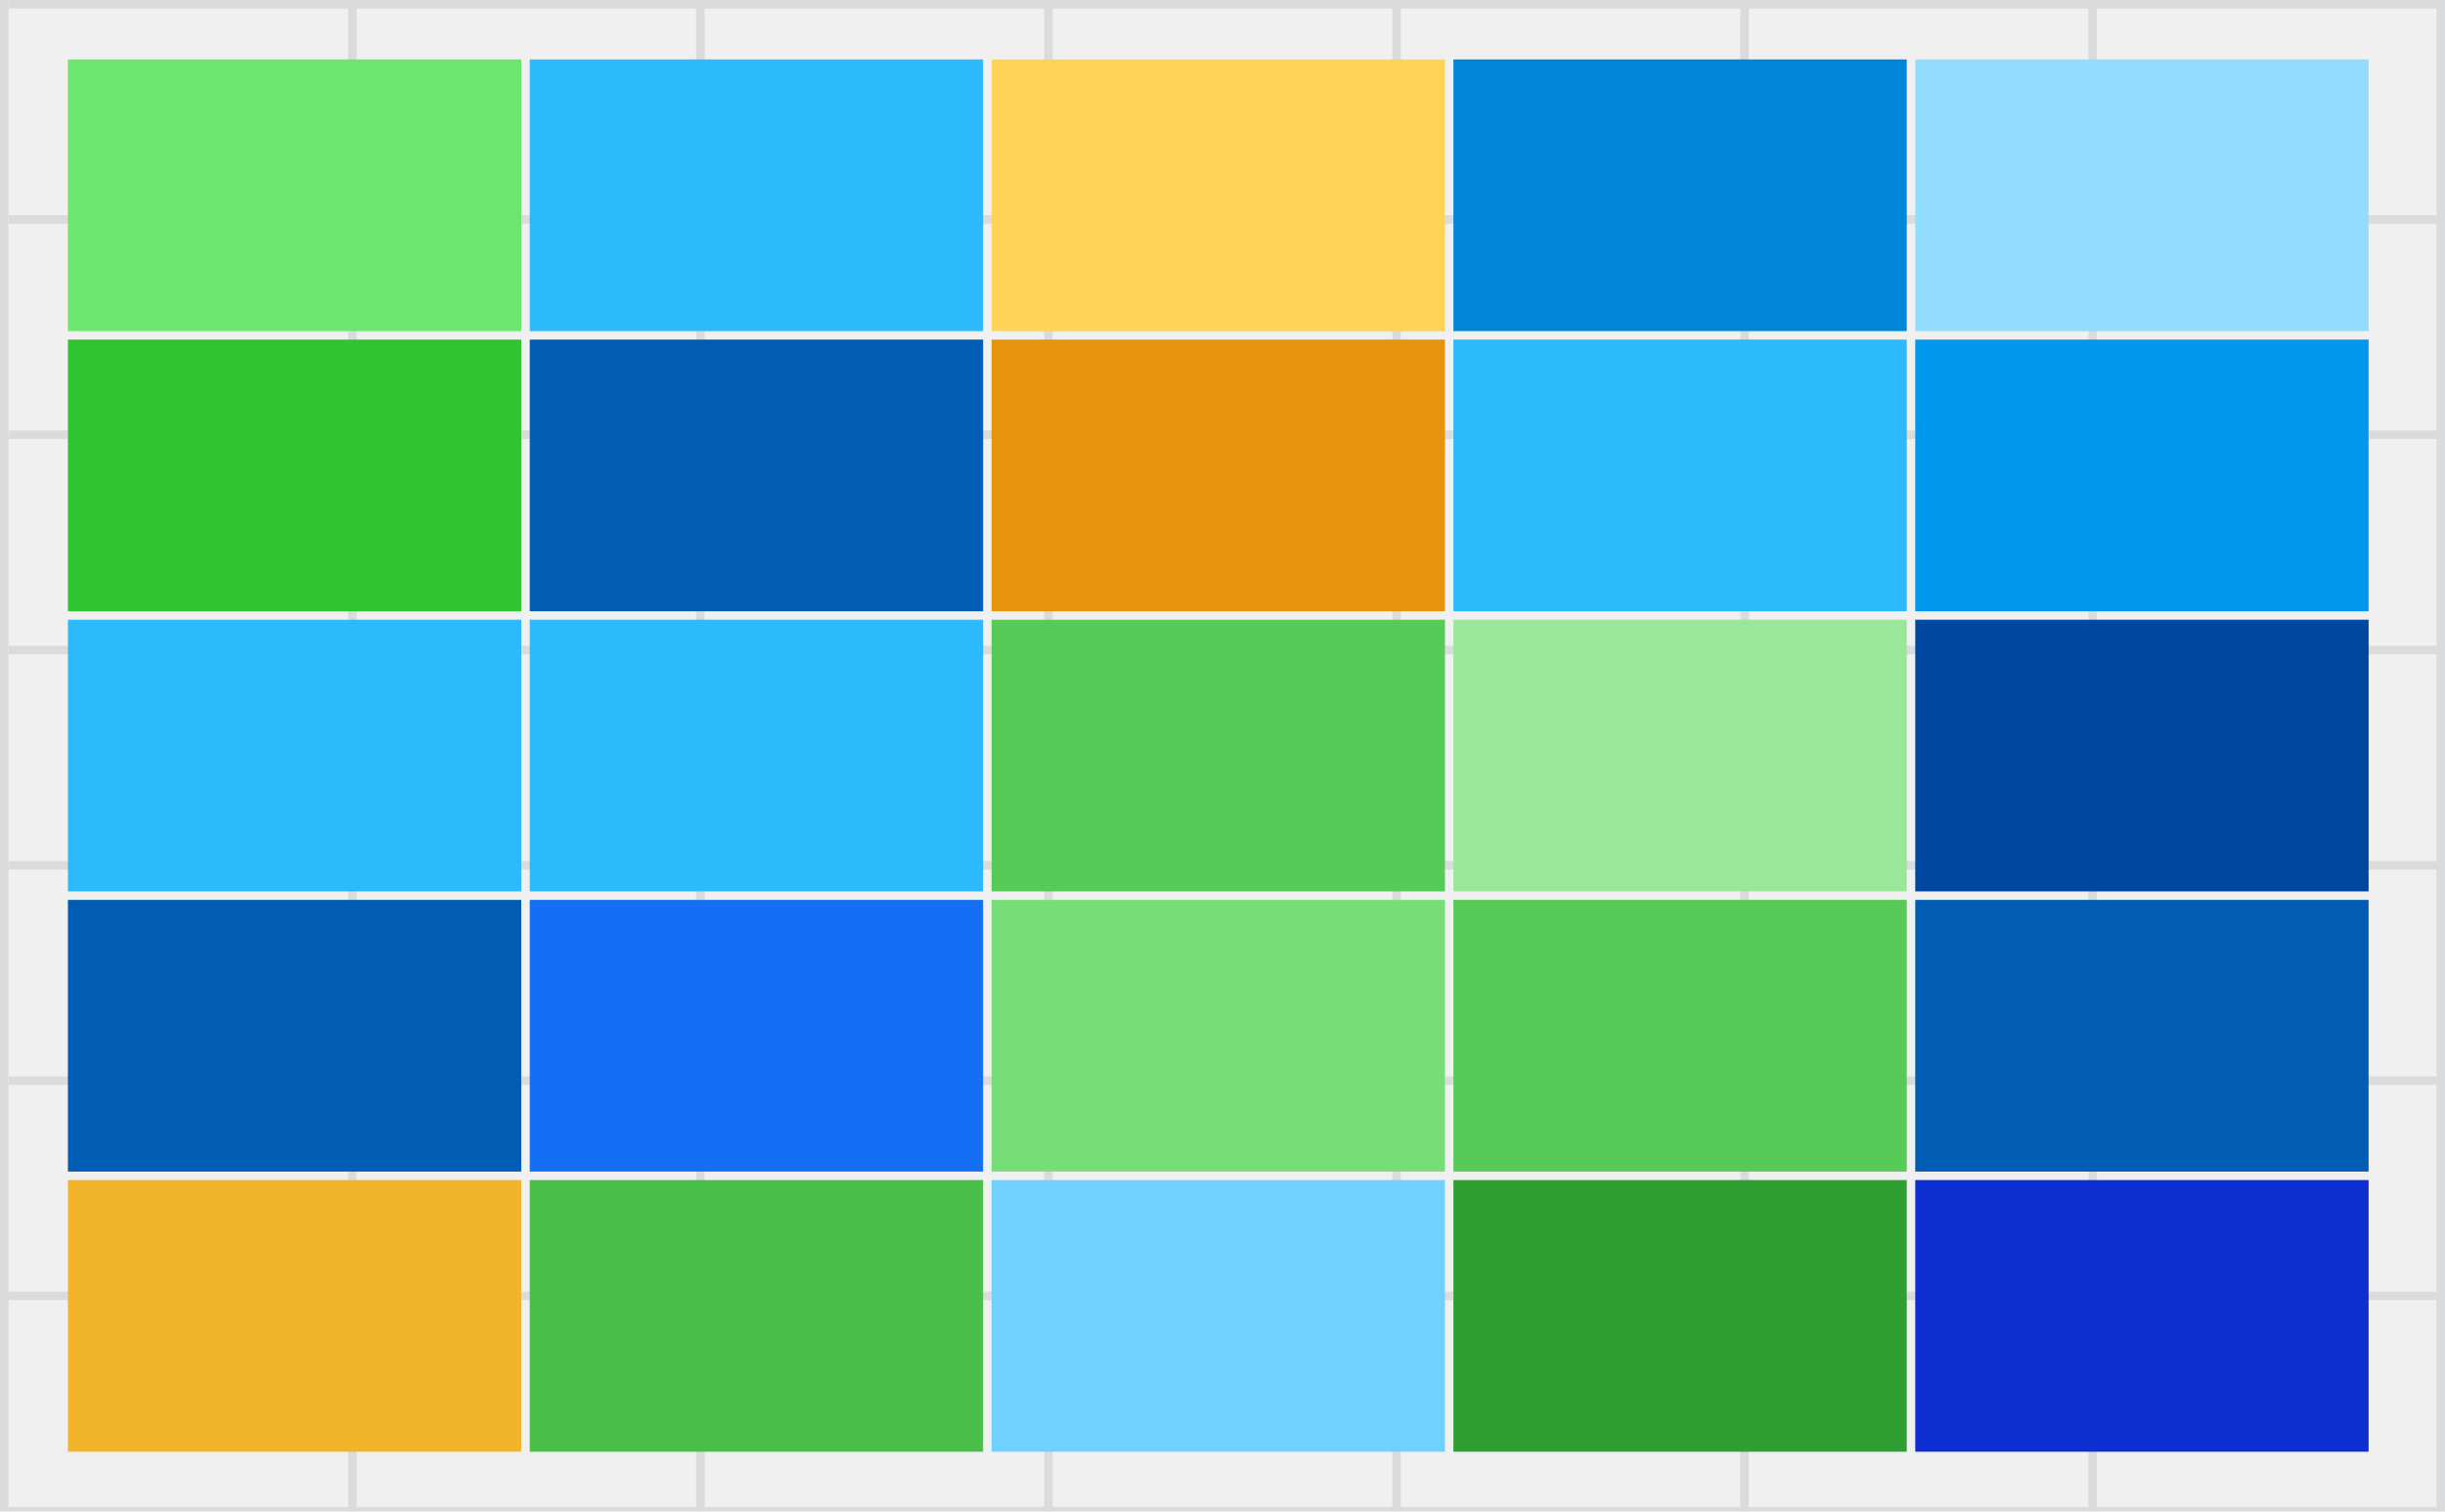
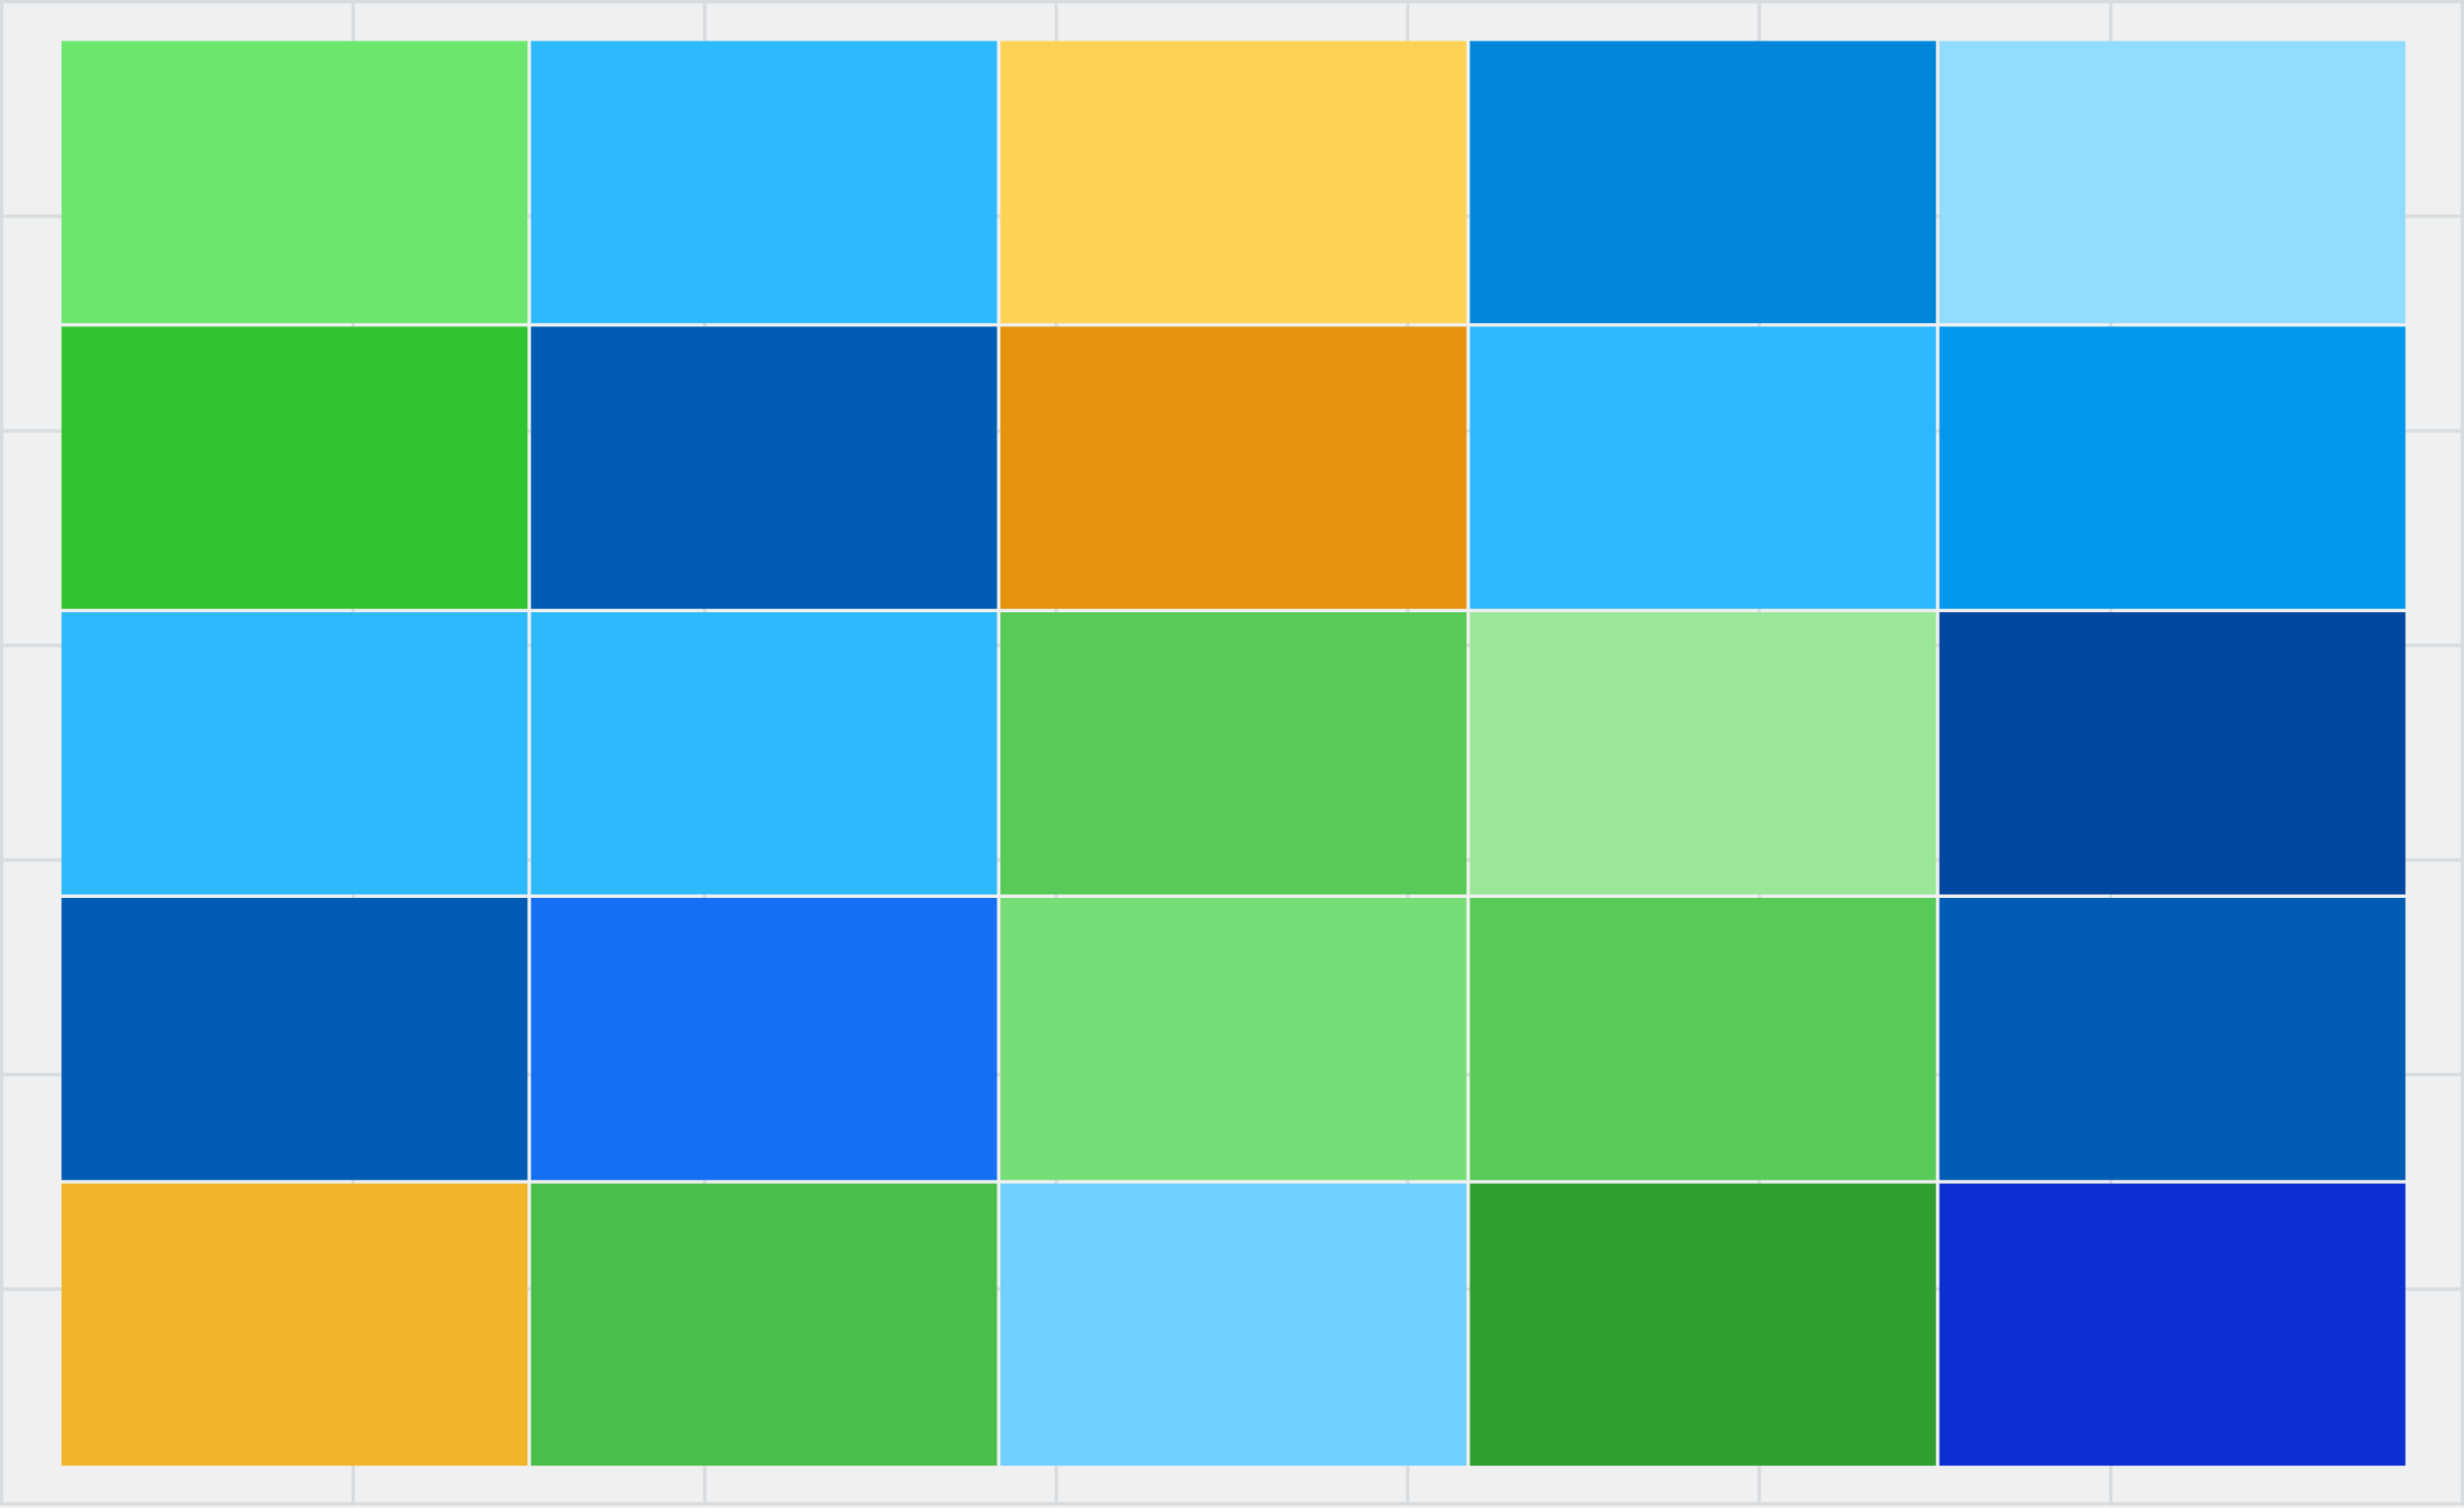
- <svg xmlns="http://www.w3.org/2000/svg" width="288" height="178" viewBox="0 0 288 178" fill="none">
-   <g clip-path="url(#clip0_181_6138)">
-     <line x1="1" y1="0.5" x2="288" y2="0.5" stroke="#D9DBDD" />
-     <line x1="1" y1="25.857" x2="288" y2="25.857" stroke="#D9DBDD" />
-     <line x1="1" y1="51.214" x2="288" y2="51.214" stroke="#D9DBDD" />
-     <line x1="1" y1="76.571" x2="288" y2="76.571" stroke="#D9DBDD" />
-     <line x1="1" y1="101.929" x2="288" y2="101.929" stroke="#D9DBDD" />
-     <line x1="1" y1="127.286" x2="288" y2="127.286" stroke="#D9DBDD" />
-     <line x1="1" y1="152.643" x2="288" y2="152.643" stroke="#D9DBDD" />
-     <line x1="1" y1="178" x2="288" y2="178" stroke="#D9DBDD" />
-     <line x1="0.5" y1="178.5" x2="0.5" stroke="#D9DBDD" />
-     <line x1="41.5" y1="178.5" x2="41.5" stroke="#D9DBDD" />
-     <line x1="82.5" y1="178.5" x2="82.5" stroke="#D9DBDD" />
-     <line x1="123.5" y1="178.5" x2="123.5" stroke="#D9DBDD" />
-     <line x1="164.5" y1="178.5" x2="164.5" stroke="#D9DBDD" />
-     <line x1="205.5" y1="178.5" x2="205.5" stroke="#D9DBDD" />
-     <line x1="246.5" y1="178.5" x2="246.5" stroke="#D9DBDD" />
-     <line x1="287.5" y1="178.5" x2="287.5" stroke="#D9DBDD" />
-     <rect x="8" y="7" width="53.4" height="32" fill="#6CE66C" />
-     <rect x="8" y="40" width="53.4" height="32" fill="#31C431" />
-     <rect x="8" y="73" width="53.4" height="32" fill="#2DBAFC" />
-     <rect x="8" y="106" width="53.4" height="32" fill="#005DB3" />
-     <rect x="8" y="139" width="53.4" height="32" fill="#F2B42A" />
-     <rect x="62.4" y="7" width="53.4" height="32" fill="#2DBAFC" />
-     <rect x="62.4" y="40" width="53.4" height="32" fill="#005DB3" />
-     <rect x="62.4" y="73" width="53.4" height="32" fill="#2DBAFC" />
-     <rect x="62.4" y="106" width="53.4" height="32" fill="#146FF4" />
-     <rect x="62.4" y="139" width="53.4" height="32" fill="#49BF4A" />
-     <rect x="116.8" y="7" width="53.4" height="32" fill="#FFD355" />
-     <rect x="116.8" y="40" width="53.4" height="32" fill="#E6930E" />
-     <rect x="116.8" y="73" width="53.4" height="32" fill="#57CA57" />
-     <rect x="116.8" y="106" width="53.4" height="32" fill="#77DD77" />
-     <rect x="116.8" y="139" width="53.4" height="32" fill="#70D0FF" />
-     <rect x="171.2" y="7" width="53.4" height="32" fill="#0086D9" />
-     <rect x="171.2" y="40" width="53.4" height="32" fill="#2DBAFC" />
-     <rect x="171.2" y="73" width="53.4" height="32" fill="#9AE79A" />
-     <rect x="171.2" y="106" width="53.4" height="32" fill="#57CA57" />
-     <rect x="171.2" y="139" width="53.4" height="32" fill="#309F31" />
-     <rect x="225.6" y="7" width="53.4" height="32" fill="#92DCFF" />
-     <rect x="225.6" y="40" width="53.4" height="32" fill="#0098EC" />
-     <rect x="225.6" y="73" width="53.4" height="32" fill="#00479F" />
-     <rect x="225.6" y="106" width="53.4" height="32" fill="#005DB3" />
-     <rect x="225.6" y="139" width="53.4" height="32" fill="#0D2ED1" />
-   </g>
-   <defs>
-     <clipPath id="clip0_181_6138">
-       <rect width="288" height="178" fill="white" />
-     </clipPath>
-   </defs>
+ <svg xmlns="http://www.w3.org/2000/svg" width="721" height="441" viewBox="0 0 721 441" fill="none">
+   <line x1="1" y1="0.5" x2="721" y2="0.5" stroke="#D9DBDD" />
+   <line x1="1" y1="63.286" x2="721" y2="63.286" stroke="#D9DBDD" />
+   <line x1="1" y1="126.071" x2="721" y2="126.071" stroke="#D9DBDD" />
+   <line x1="1" y1="188.857" x2="721" y2="188.857" stroke="#D9DBDD" />
+   <line x1="1" y1="251.643" x2="721" y2="251.643" stroke="#D9DBDD" />
+   <line x1="1" y1="314.429" x2="721" y2="314.429" stroke="#D9DBDD" />
+   <line x1="1" y1="377.214" x2="721" y2="377.214" stroke="#D9DBDD" />
+   <line x1="1" y1="440" x2="721" y2="440" stroke="#D9DBDD" />
+   <line x1="0.5" y1="440.5" x2="0.5" stroke="#D9DBDD" />
+   <line x1="103.357" y1="440.5" x2="103.357" stroke="#D9DBDD" />
+   <line x1="206.214" y1="440.5" x2="206.214" stroke="#D9DBDD" />
+   <line x1="309.071" y1="440.5" x2="309.071" stroke="#D9DBDD" />
+   <line x1="411.929" y1="440.5" x2="411.929" stroke="#D9DBDD" />
+   <line x1="514.786" y1="440.5" x2="514.786" stroke="#D9DBDD" />
+   <line x1="617.643" y1="440.5" x2="617.643" stroke="#D9DBDD" />
+   <line x1="720.5" y1="440.5" x2="720.5" stroke="#D9DBDD" />
+   <rect x="18" y="12" width="136.371" height="82.574" fill="#6CE66C" />
+   <rect x="18" y="95.574" width="136.371" height="82.574" fill="#31C431" />
+   <rect x="18" y="179.148" width="136.371" height="82.574" fill="#2DBAFC" />
+   <rect x="18" y="262.722" width="136.371" height="82.574" fill="#005DB3" />
+   <rect x="18" y="346.296" width="136.371" height="82.574" fill="#F2B42A" />
+   <rect x="155.371" y="12" width="136.371" height="82.574" fill="#2DBAFC" />
+   <rect x="155.371" y="95.574" width="136.371" height="82.574" fill="#005DB3" />
+   <rect x="155.371" y="179.148" width="136.371" height="82.574" fill="#2DBAFC" />
+   <rect x="155.371" y="262.722" width="136.371" height="82.574" fill="#146FF4" />
+   <rect x="155.371" y="346.296" width="136.371" height="82.574" fill="#49BF4A" />
+   <rect x="292.742" y="12" width="136.371" height="82.574" fill="#FFD355" />
+   <rect x="292.742" y="95.574" width="136.371" height="82.574" fill="#E6930E" />
+   <rect x="292.742" y="179.148" width="136.371" height="82.574" fill="#57CA57" />
+   <rect x="292.742" y="262.722" width="136.371" height="82.574" fill="#77DD77" />
+   <rect x="292.742" y="346.296" width="136.371" height="82.574" fill="#70D0FF" />
+   <rect x="430.113" y="12" width="136.371" height="82.574" fill="#0086D9" />
+   <rect x="430.113" y="95.574" width="136.371" height="82.574" fill="#2DBAFC" />
+   <rect x="430.113" y="179.148" width="136.371" height="82.574" fill="#9AE79A" />
+   <rect x="430.113" y="262.722" width="136.371" height="82.574" fill="#57CA57" />
+   <rect x="430.113" y="346.296" width="136.371" height="82.574" fill="#309F31" />
+   <rect x="567.484" y="12" width="136.371" height="82.574" fill="#92DCFF" />
+   <rect x="567.484" y="95.574" width="136.371" height="82.574" fill="#0098EC" />
+   <rect x="567.484" y="179.148" width="136.371" height="82.574" fill="#00479F" />
+   <rect x="567.484" y="262.722" width="136.371" height="82.574" fill="#005DB3" />
+   <rect x="567.484" y="346.296" width="136.371" height="82.574" fill="#0D2ED1" />
</svg>
